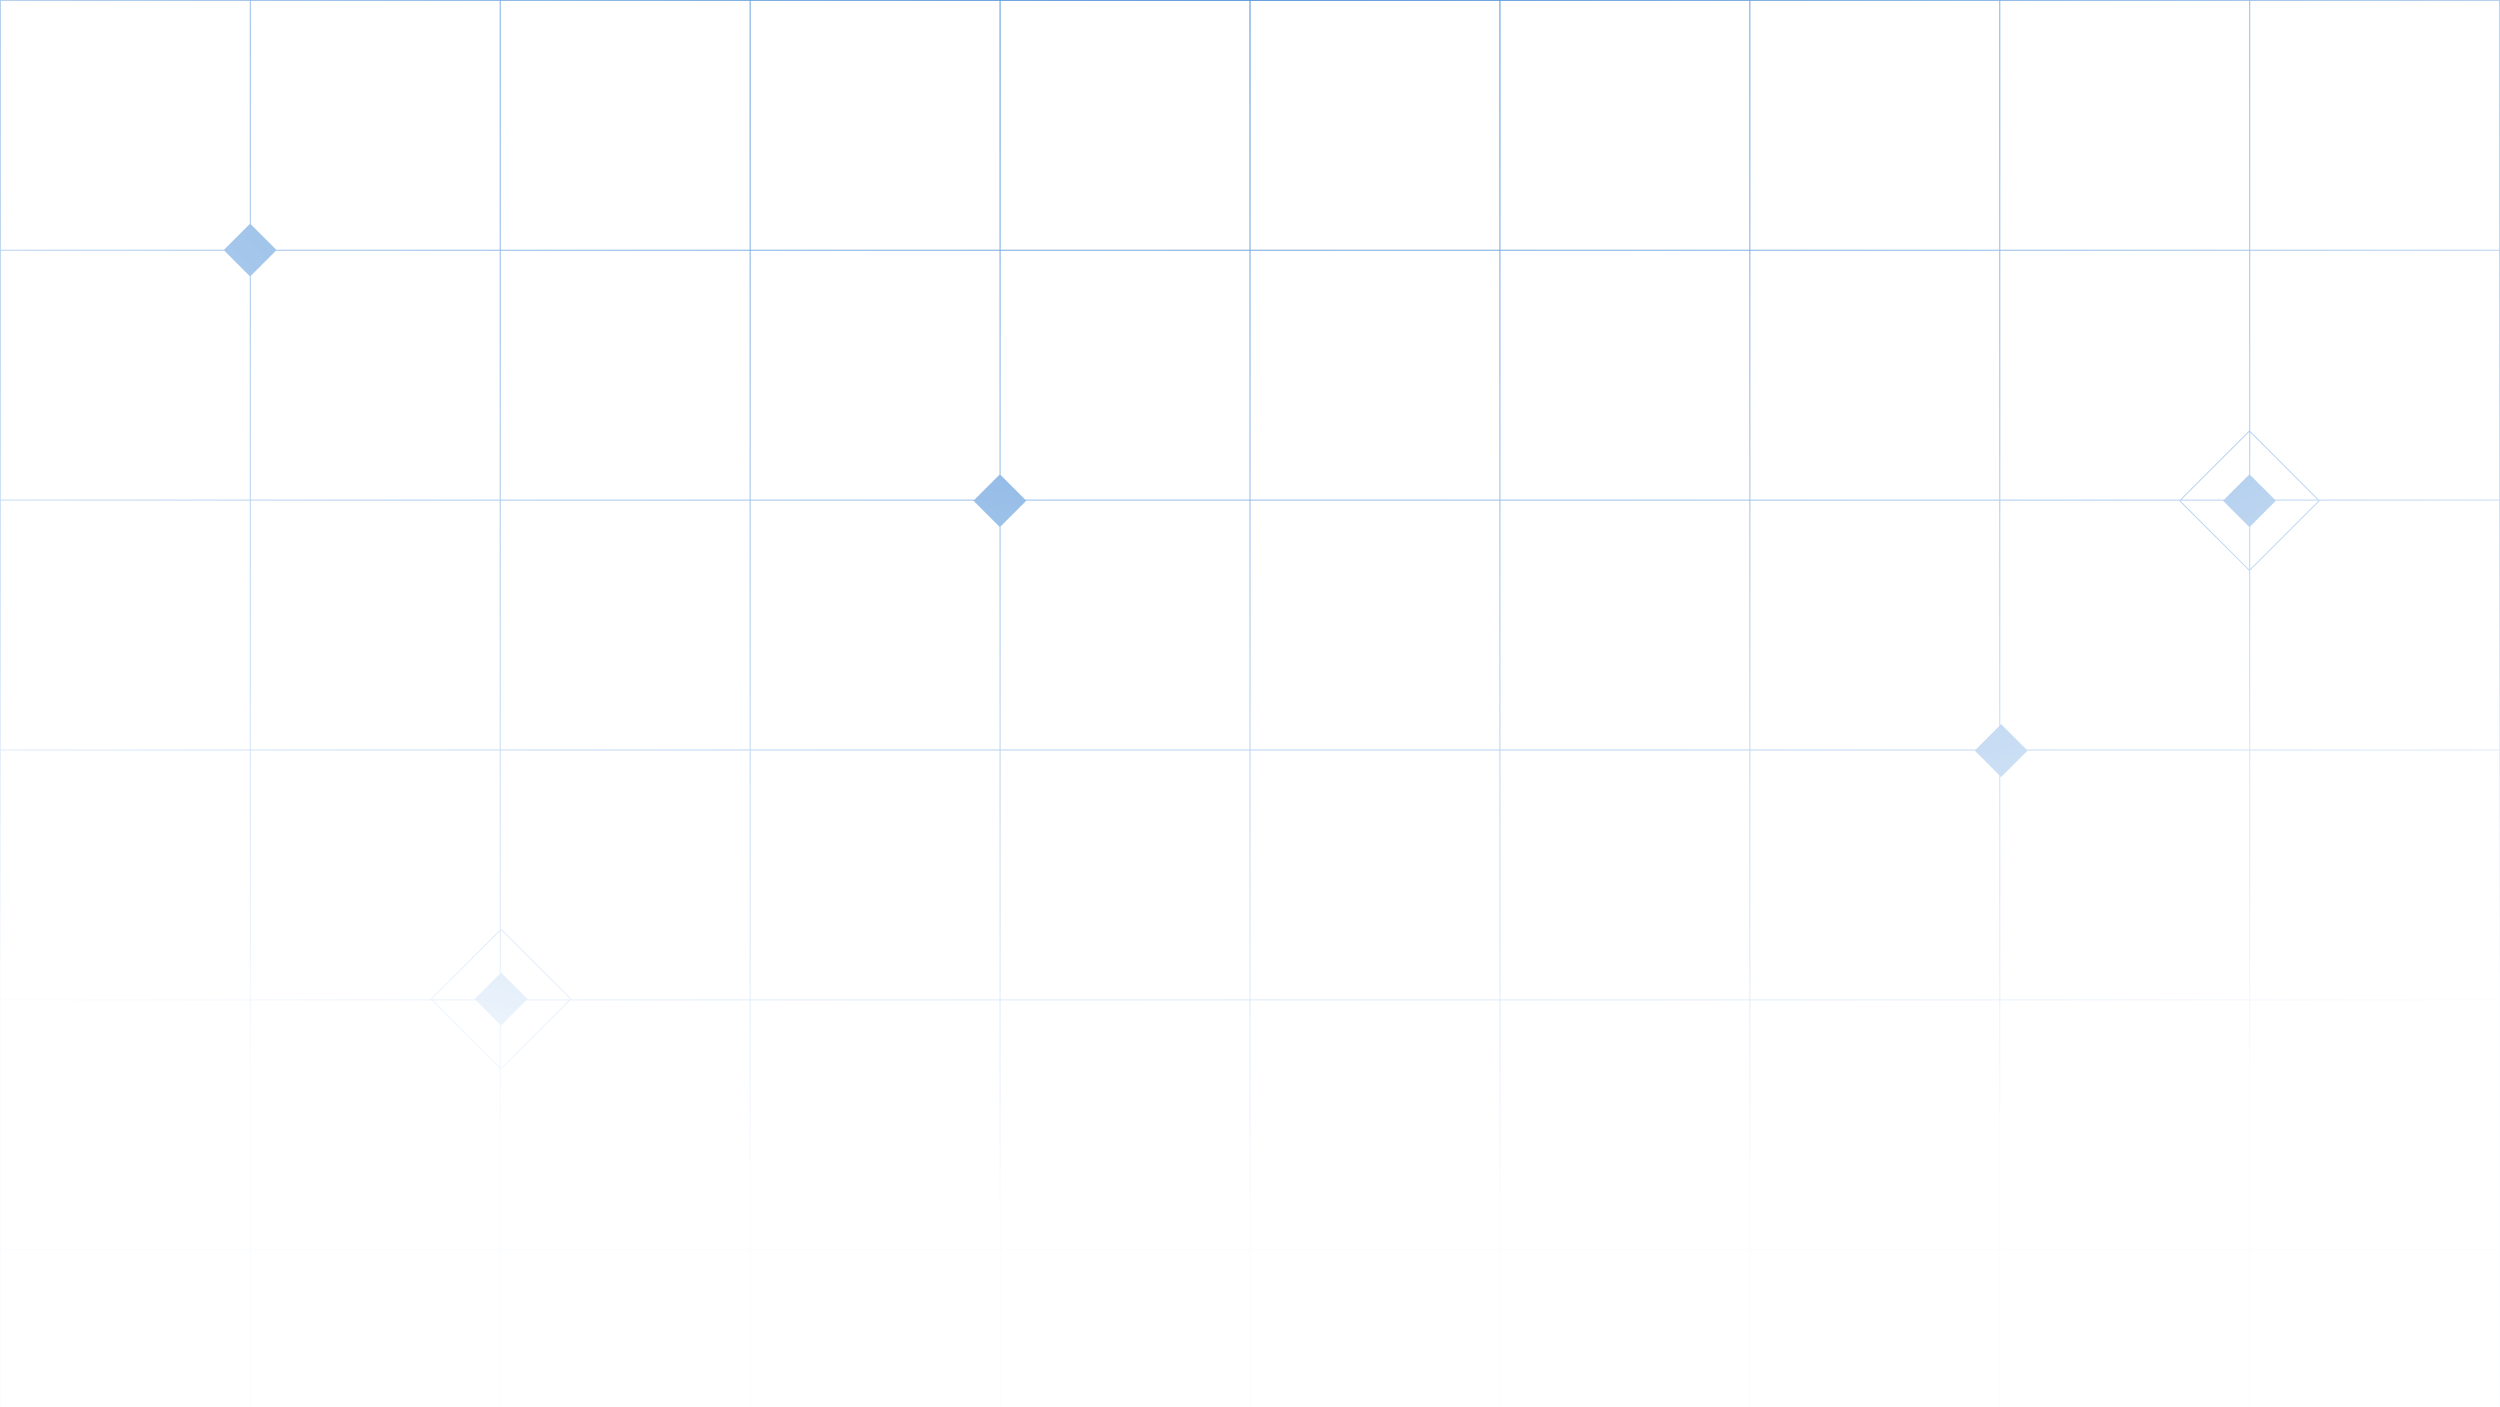
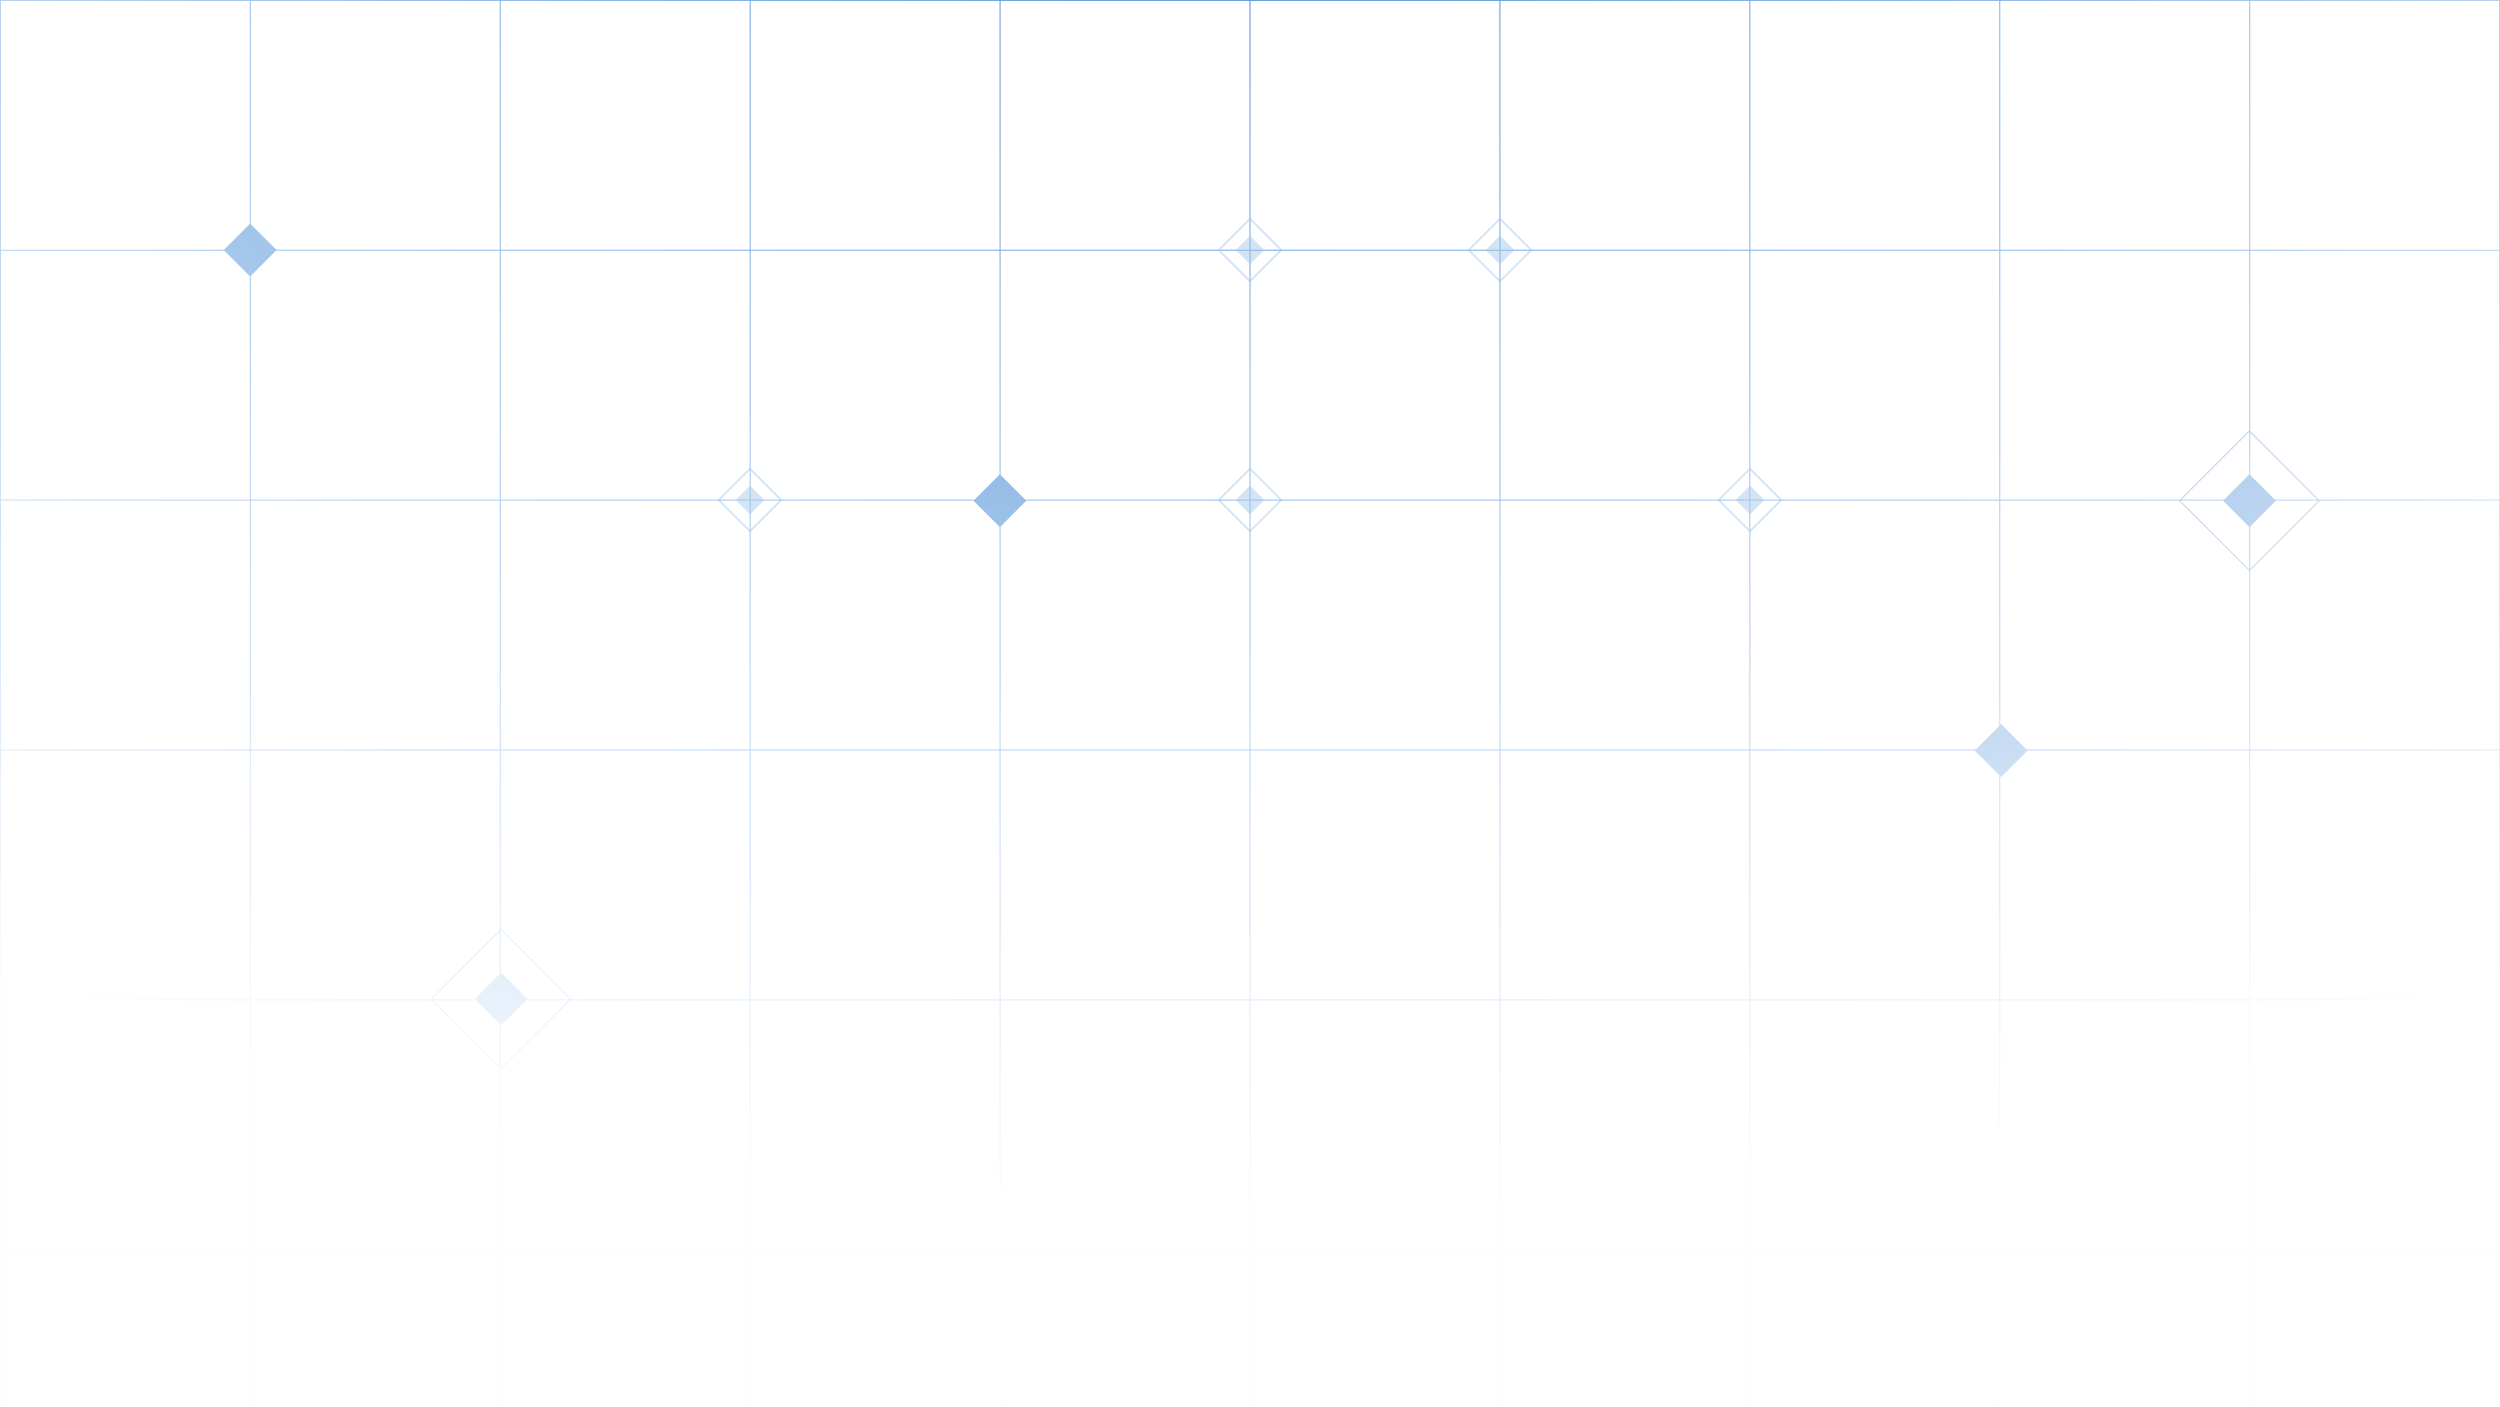
<svg xmlns="http://www.w3.org/2000/svg" width="1920" height="1080" viewBox="0 0 1920 1080" fill="none">
  <path fill-rule="evenodd" clip-rule="evenodd" d="M191.832 0.671H0.672V191.795H172.028L191.832 171.994V0.671ZM212.165 191.795L192.616 172.25V0.671H383.776V191.795H212.165ZM192.616 211.832L211.873 192.578H383.776V383.702H192.616V211.832ZM172.319 192.578L191.832 212.088V383.702H0.672V192.578H172.319ZM0 0V191.907V192.466V383.813V384.373V575.72V576.279V767.627V768.186V959.534V960.093V1152H191.944H192.504H383.888H384.448H575.832H576.391H767.776H768.336H959.72H960.28H1151.66H1152.22H1343.61H1344.17H1535.55H1536.11H1727.5H1728.06H1920L1920 960.093V768.186V767.627V575.72V384.373V192.466V191.907V0H1728.06H1727.5H1536.11H1535.55H1344.17H1343.61H1152.22H1151.66H960.28H959.72H768.336H767.776H576.391H575.832H384.448H383.888H192.504H191.944H0ZM384.559 0.671H575.72V191.795H384.559V0.671ZM767.664 0.671H576.503V191.795H767.664V0.671ZM768.448 0.671H959.608V191.795H768.448V0.671ZM1151.55 0.671H960.391V191.795H1151.55V0.671ZM1152.34 0.671H1343.5V191.795H1152.34V0.671ZM1535.44 0.671H1344.28V191.795H1535.44V0.671ZM1536.22 0.671H1727.38V191.795H1536.22V0.671ZM1919.33 0.671H1728.17V191.795H1919.33V0.671ZM384.559 192.578H575.72V383.702H384.559V192.578ZM767.664 192.578H576.503V383.702H748.436L767.664 364.477V192.578ZM787.368 383.702L768.448 364.785V192.578H959.608V383.702H787.368ZM768.448 404.315L788.216 384.55L788.151 384.485H959.608V575.608H768.448V404.315ZM747.653 384.485L747.587 384.55L767.664 404.623V575.608H576.503V384.485H747.653ZM1151.55 192.578H960.391V383.702H1151.55V192.578ZM1152.34 192.578H1343.5V383.702H1152.34V192.578ZM1535.44 192.578H1344.28V383.702H1535.44V192.578ZM1536.22 192.578H1727.38V330.678L1727.06 331.002L1674.35 383.702H1536.22V192.578ZM1673.57 384.485H1536.22V556.779L1536.87 556.137L1556.34 575.608H1727.38V438.423L1727.06 438.098L1674.02 385.069L1673.5 384.55L1673.57 384.485ZM1727.38 437.386L1674.54 384.55L1674.6 384.485H1707.33L1707.26 384.55L1727.38 404.667V437.386ZM1728.17 438.027V575.608H1919.33V384.485H1781.59L1781.65 384.55L1781.14 385.069L1728.17 438.027ZM1780.55 384.485L1780.62 384.55L1728.17 436.99V404.272L1747.89 384.55L1747.83 384.485H1780.55ZM1780.81 383.702H1919.33V192.578H1728.17V331.073L1780.81 383.702ZM1728.17 332.111L1779.77 383.702H1747.04L1728.17 364.829V332.111ZM1727.38 331.715L1675.39 383.702H1708.11L1727.38 364.434V331.715ZM1536.22 596.116L1536.87 596.759L1557.18 576.448L1557.12 576.391H1727.38V767.515H1536.22V596.116ZM1516.61 576.391L1516.55 576.448L1535.44 595.333V767.515H1344.28V576.391H1516.61ZM1535.44 557.563L1517.39 575.608H1344.28V384.485H1535.44V557.563ZM0.672 384.485H191.832V575.608H0.672V384.485ZM383.776 384.485H192.616V575.608H383.776V384.485ZM384.559 384.485H575.72V575.608H384.559V384.485ZM1151.55 384.485H960.392V575.608H1151.55V384.485ZM1152.34 384.485H1343.5V575.608H1152.34V384.485ZM0.672 576.391H191.832V767.515H0.672V576.391ZM383.776 576.391H192.616V767.515H330.958L330.709 767.266L331.228 766.748L383.776 714.209V576.391ZM383.776 715.246L331.746 767.266L331.995 767.515H364.72L364.471 767.266L383.776 747.965V715.246ZM384.559 747.182V714.464L384.786 714.237L437.825 767.266L437.577 767.515H404.852L405.101 767.266L384.786 746.956L384.559 747.182ZM384.559 787.35L384.786 787.577L404.068 768.298H436.793L384.786 820.296L384.559 820.069V787.35ZM365.504 768.298L383.776 786.567V819.286L332.778 768.298H365.504ZM331.741 768.298H192.616V959.422H383.776V820.323L331.741 768.298ZM384.559 821.106V959.422H575.72V768.298H437.83L385.304 820.814L384.786 821.333L384.559 821.106ZM438.614 767.515H575.72V576.391H384.559V713.426L384.786 713.2L385.304 713.718L438.344 766.748L438.863 767.266L438.614 767.515ZM767.664 576.391H576.503V767.515H767.664V576.391ZM768.448 576.391H959.608V767.515H768.448V576.391ZM1151.55 576.391H960.391V767.515H1151.55V576.391ZM1152.34 576.391H1343.5V767.515H1152.34V576.391ZM1919.33 576.391H1728.17V767.515H1919.33V576.391ZM0.672 768.298H191.832V959.422H0.672V768.298ZM767.664 768.298H576.503V959.422H767.664V768.298ZM768.448 768.298H959.608V959.422H768.448V768.298ZM1151.55 768.298H960.391V959.422H1151.55V768.298ZM1152.34 768.298H1343.5V959.422H1152.34V768.298ZM1535.44 768.298H1344.28V959.422H1535.44V768.298ZM1536.22 768.298H1727.38V959.422H1536.22V768.298ZM1919.33 768.298H1728.17V959.422H1919.33V768.298ZM0.672 960.205H191.832V1151.33H0.672V960.205ZM383.776 960.205H192.616V1151.33H383.776V960.205ZM384.559 960.205H575.72V1151.33H384.559V960.205ZM767.664 960.205H576.503V1151.33H767.664V960.205ZM768.448 960.205H959.608V1151.33H768.448V960.205ZM1151.55 960.205H960.391V1151.33H1151.55V960.205ZM1152.34 960.205H1343.5V1151.33H1152.34V960.205ZM1535.44 960.205H1344.28V1151.33H1535.44V960.205ZM1536.22 960.205H1727.38V1151.33H1536.22V960.205ZM1919.33 960.205H1728.17V1151.33H1919.33V960.205Z" fill="url(#paint0_radial_772_879)" />
  <defs>
    <radialGradient id="paint0_radial_772_879" cx="0" cy="0" r="1" gradientUnits="userSpaceOnUse" gradientTransform="translate(960 -77.5) rotate(90) scale(1011 1685)">
      <stop stop-color="#4489D4" />
      <stop offset="1" stop-color="#F9FCFF" />
    </radialGradient>
  </defs>
+   <g transform="translate(960, 192)" opacity="0.45">
+     <polygon points="0,-24 24,0 0,24 -24,0" stroke="#9EC3E8" stroke-width="1.5" />
+     <polygon points="0,-11 11,0 0,11 -11,0" fill="#9EC3E8" />
+   </g>
+   <g transform="translate(960, 384)" opacity="0.45">
+     <polygon points="0,-24 24,0 0,24 -24,0" stroke="#9EC3E8" stroke-width="1.5" />
+     <polygon points="0,-11 11,0 0,11 -11,0" fill="#9EC3E8" />
+   </g>
+   <g transform="translate(576, 384)" opacity="0.45">
+     <polygon points="0,-24 24,0 0,24 -24,0" stroke="#9EC3E8" stroke-width="1.5" />
+     <polygon points="0,-11 11,0 0,11 -11,0" fill="#9EC3E8" />
+   </g>
+   <g transform="translate(1344, 384)" opacity="0.45">
+     <polygon points="0,-24 24,0 0,24 -24,0" stroke="#9EC3E8" stroke-width="1.5" />
+     <polygon points="0,-11 11,0 0,11 -11,0" fill="#9EC3E8" />
+   </g>
+   <g transform="translate(1152, 192)" opacity="0.45">
+     <polygon points="0,-24 24,0 0,24 -24,0" stroke="#9EC3E8" stroke-width="1.5" />
+     <polygon points="0,-11 11,0 0,11 -11,0" fill="#9EC3E8" />
+   </g>
</svg>
